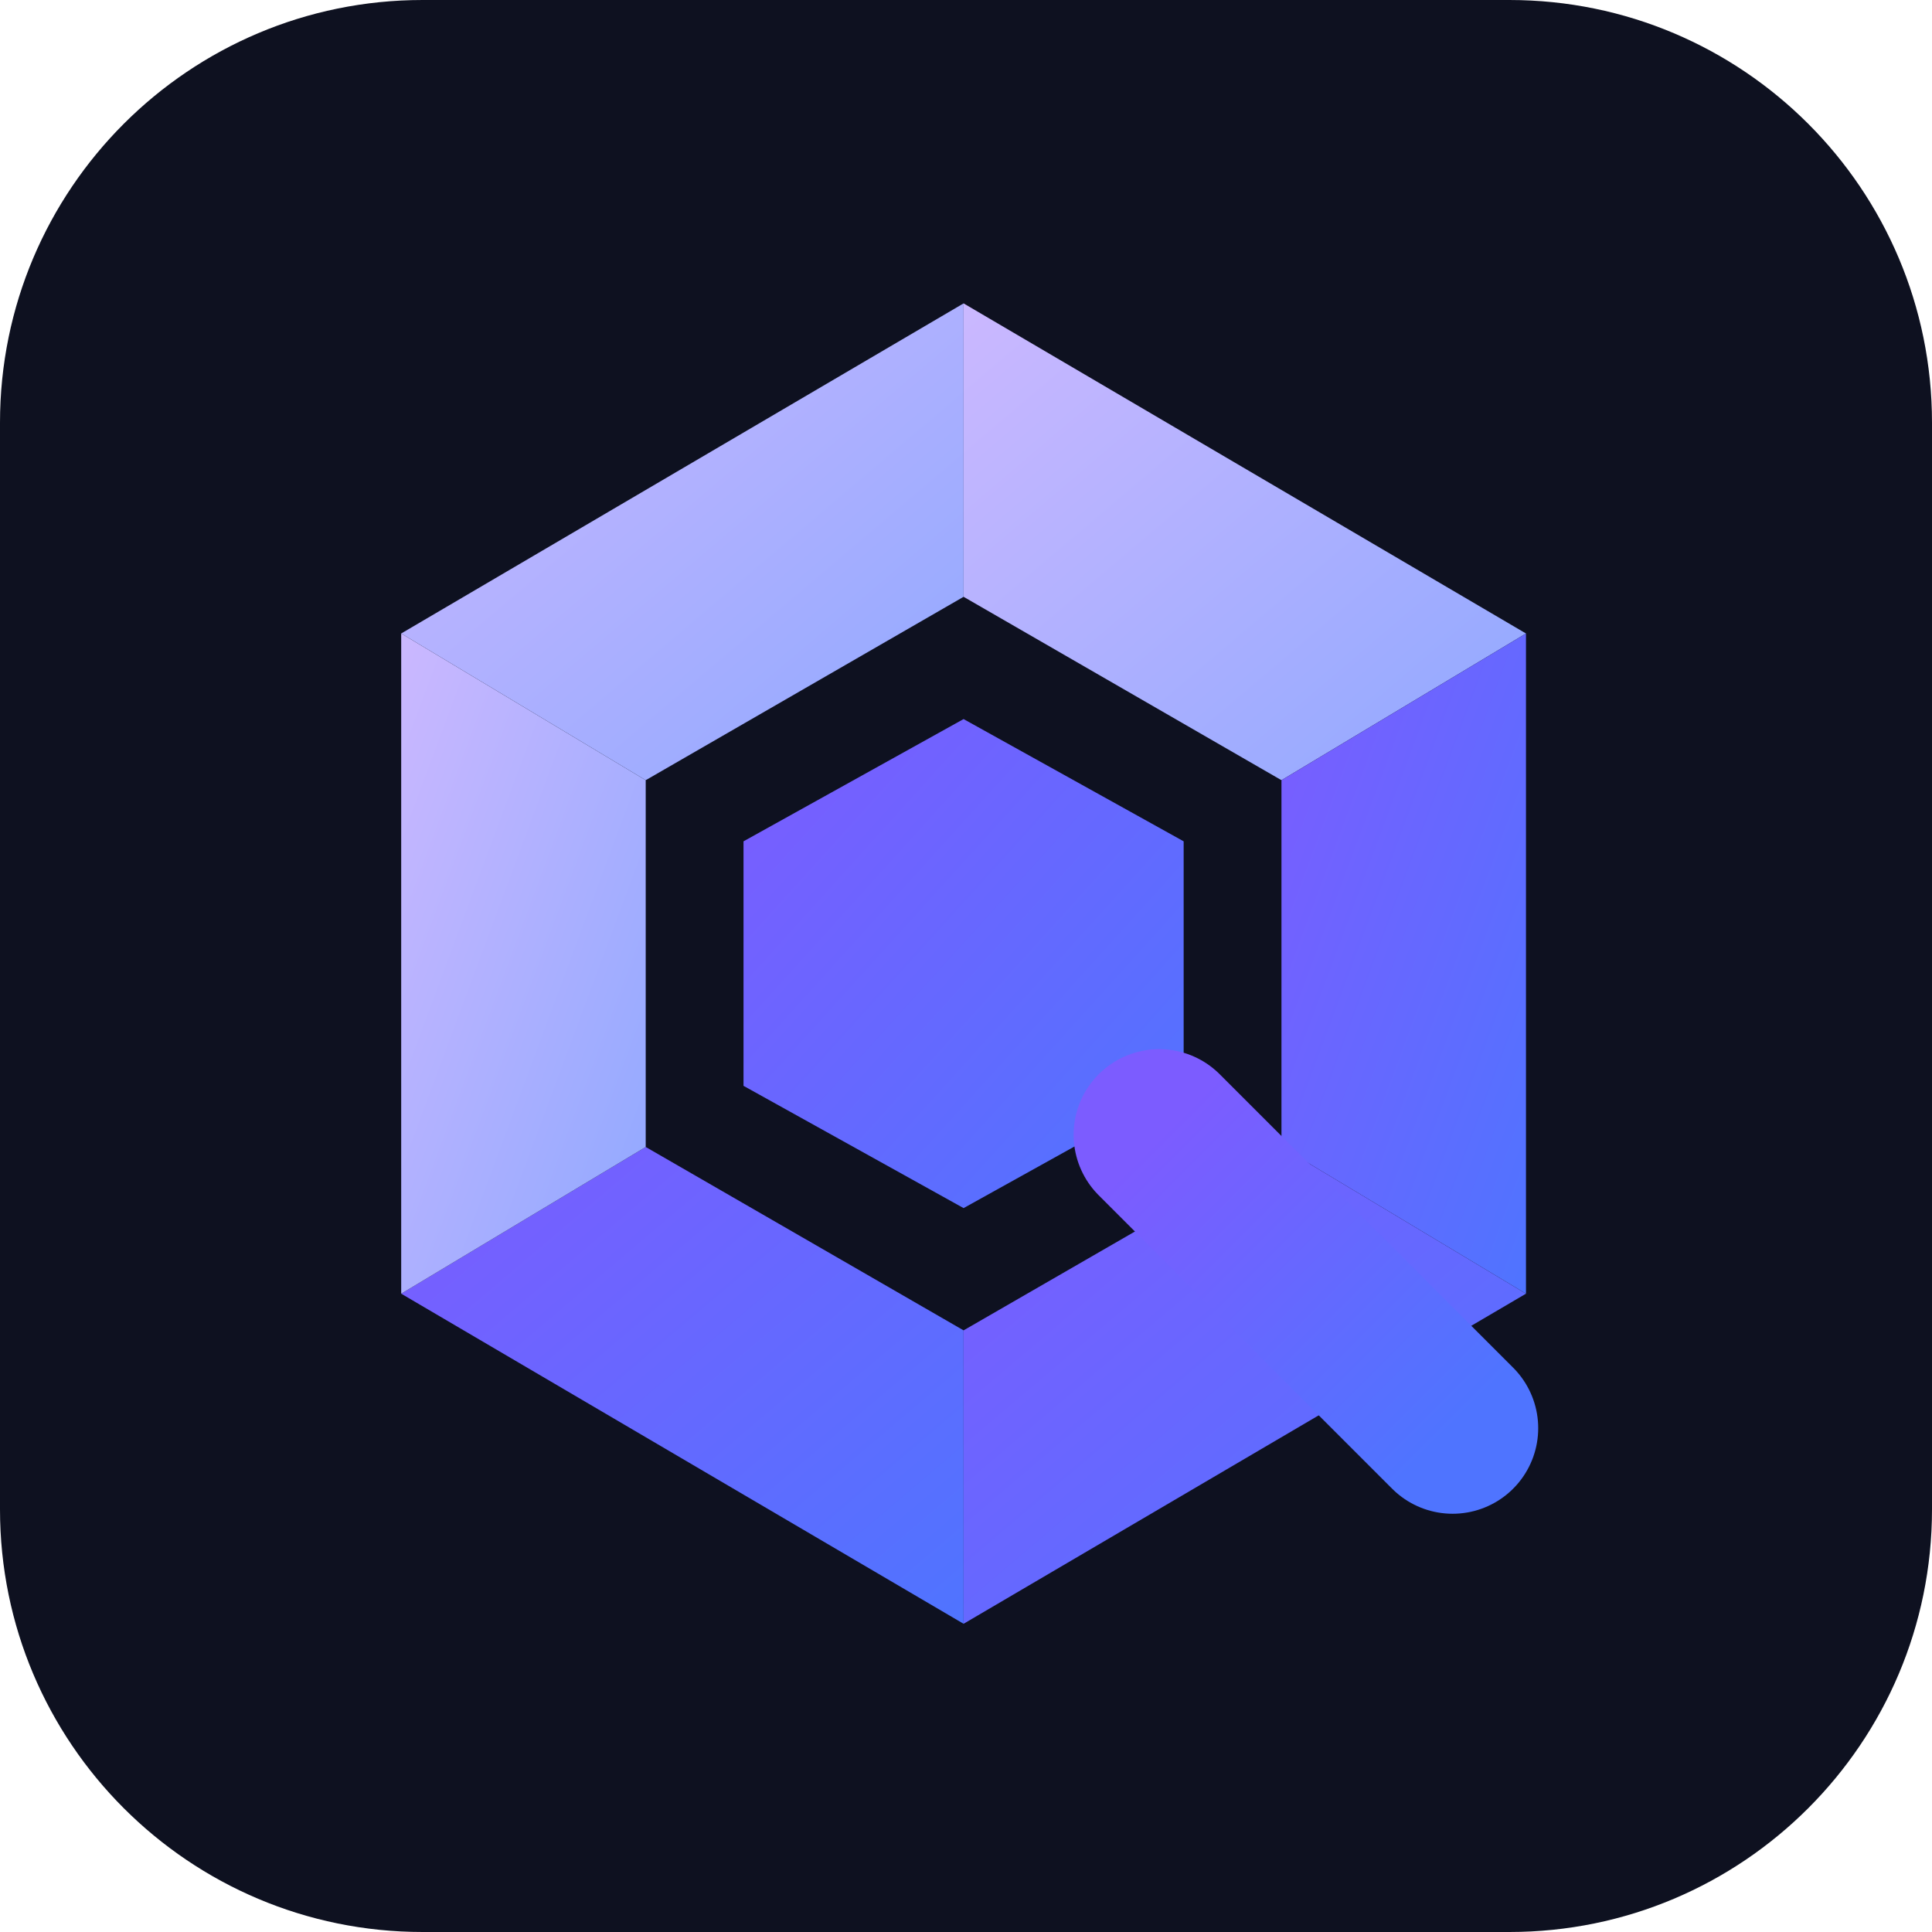
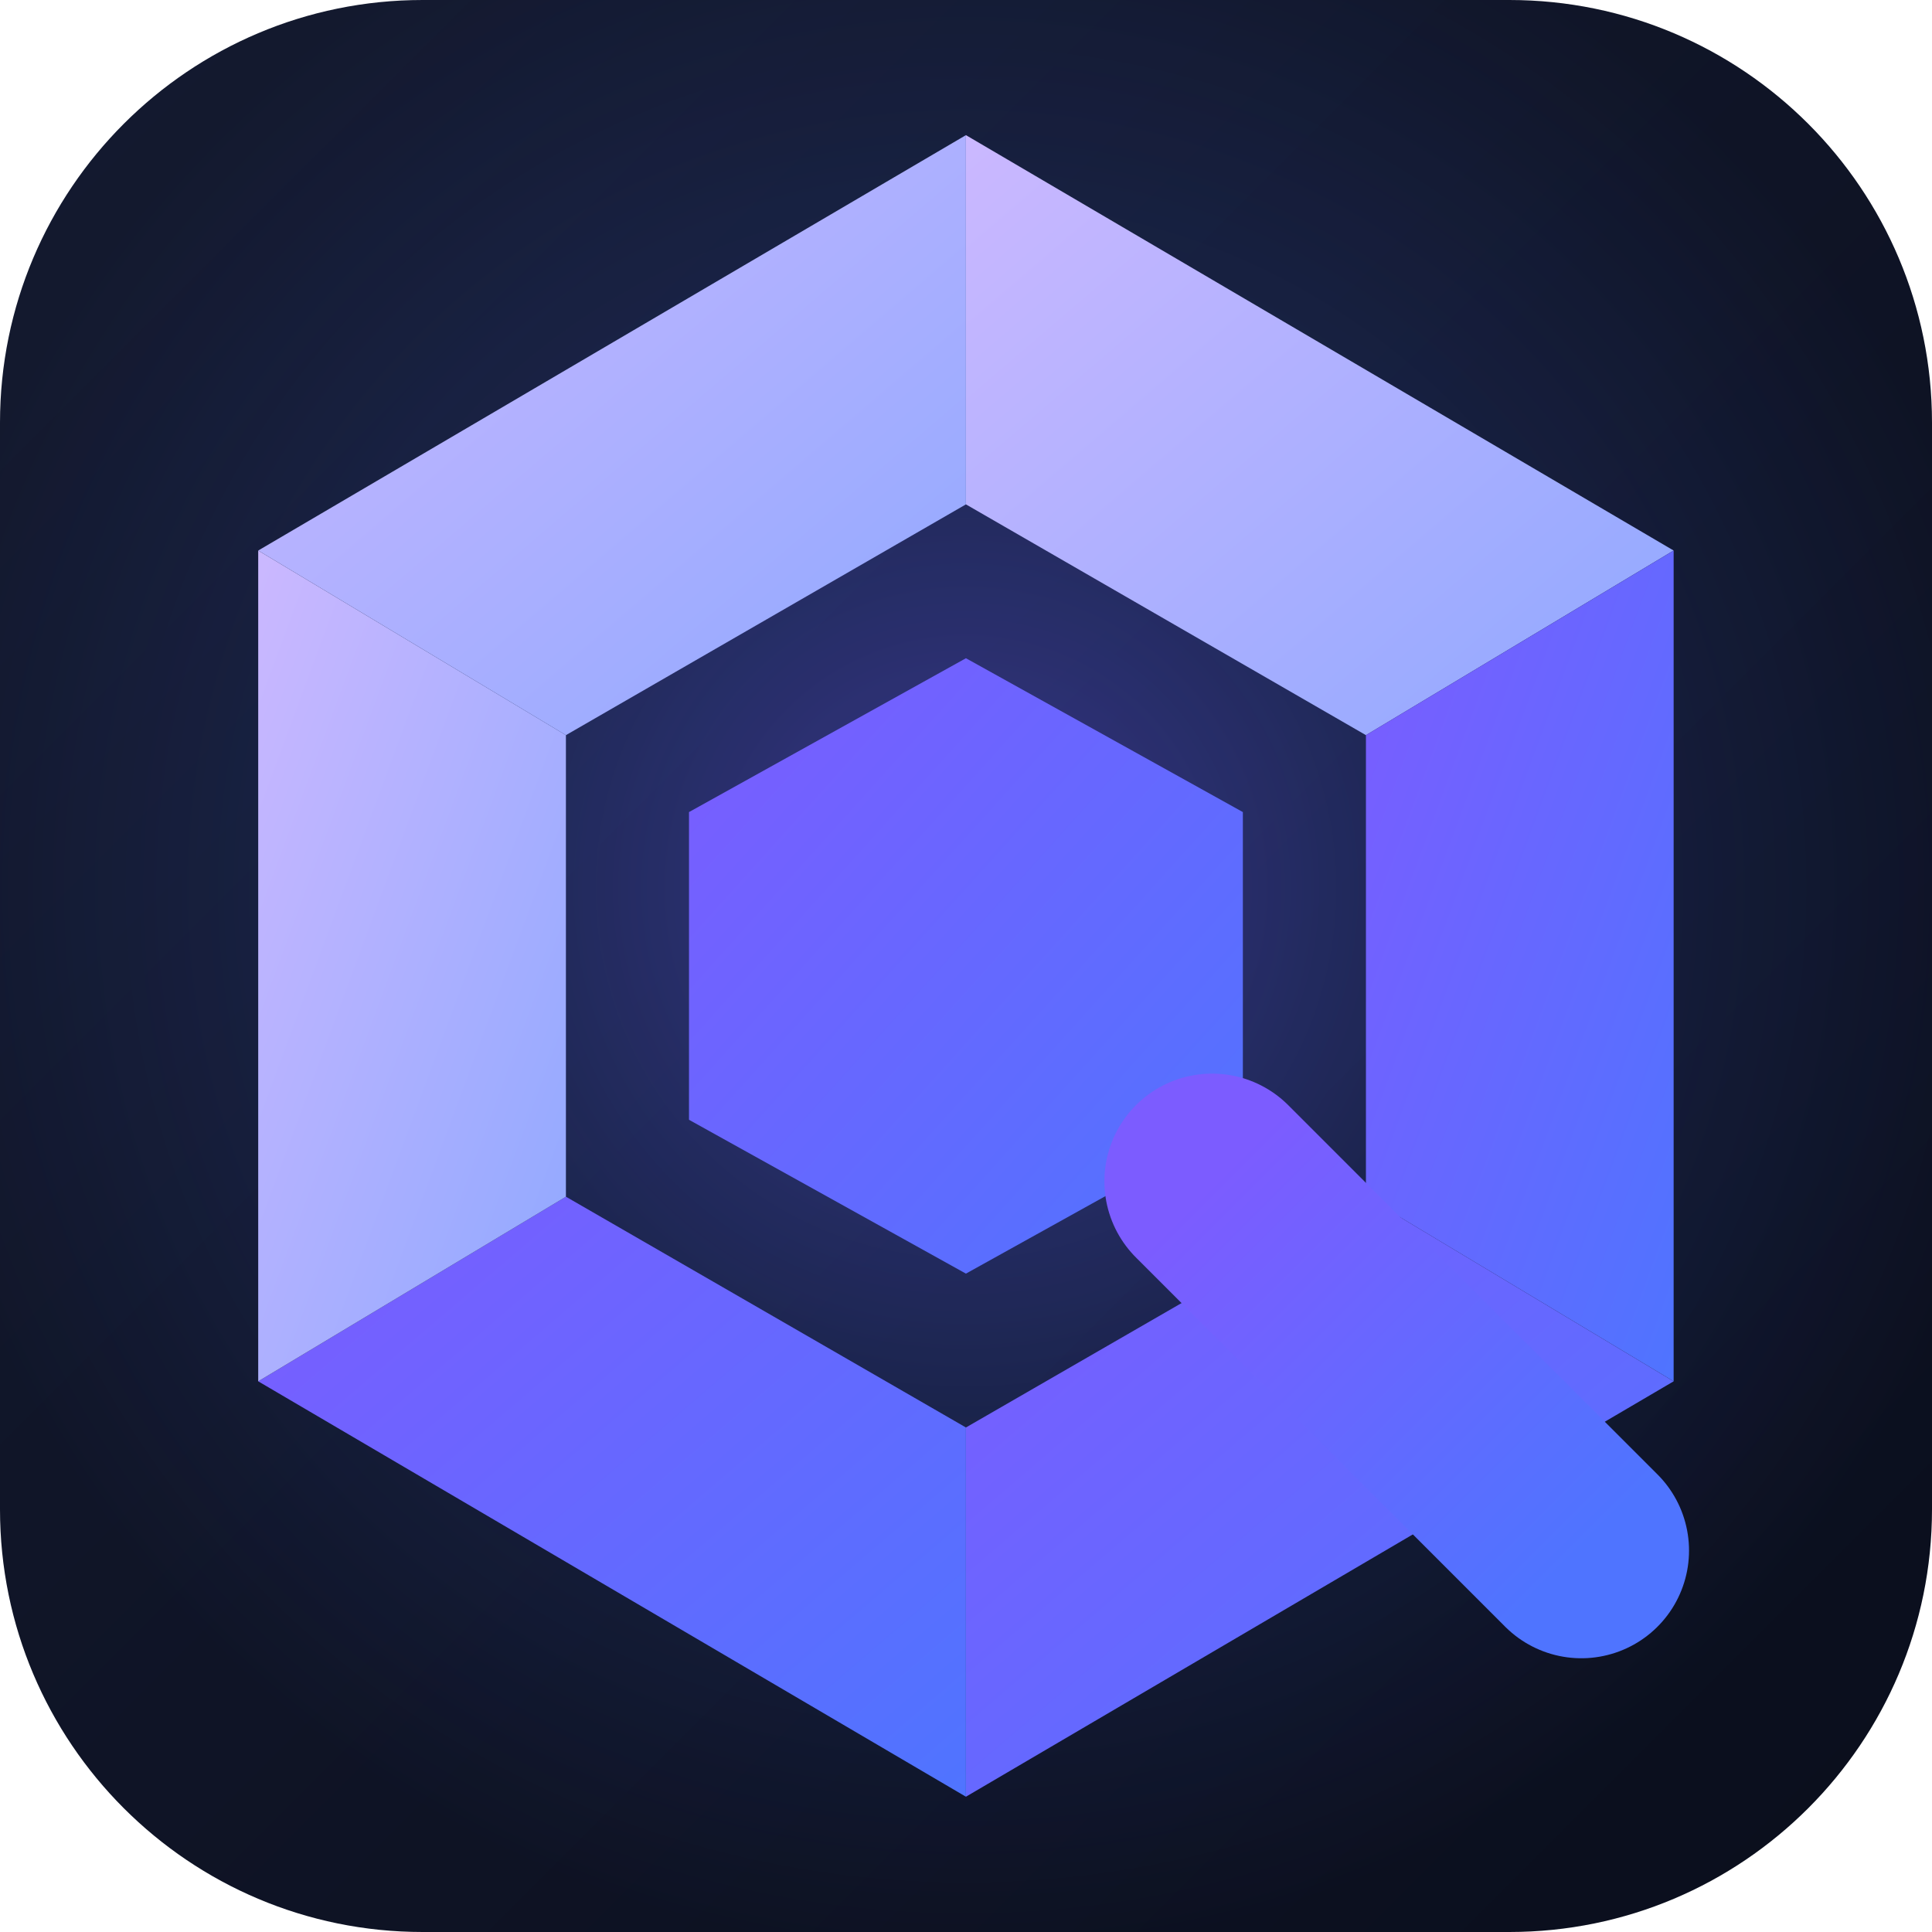
- <svg xmlns="http://www.w3.org/2000/svg" viewBox="0 0 64 64">
-   <rect width="64" height="64" rx="14" fill="#0e1120" />
-   <g transform="translate(6,6) scale(0.81)">
+ <svg xmlns="http://www.w3.org/2000/svg" width="64" height="64" viewBox="0 0 64 64">
+   <defs>
+     <linearGradient id="bg" x1="0" y1="0" x2="1" y2="1">
+       <stop offset="0" stop-color="#141a30" />
+       <stop offset="1" stop-color="#0a0e1c" />
+     </linearGradient>
+     <radialGradient id="glow" cx="0.5" cy="0.46" r="0.55">
+       <stop offset="0" stop-color="#6a5cff" stop-opacity="0.45" />
+       <stop offset="0.6" stop-color="#4f74ff" stop-opacity="0.12" />
+       <stop offset="1" stop-color="#4f74ff" stop-opacity="0" />
+     </radialGradient>
+   </defs>
+   <rect width="64" height="64" rx="14" fill="url(#bg)" />
+   <rect width="64" height="64" rx="14" fill="url(#glow)" />
+   <g transform="translate(-0.62,-0.62) scale(1.0193)">
    <defs>
      <linearGradient id="a" x1="0" y1="0" x2="1" y2="1">
        <stop offset="0" stop-color="#cbb8ff" />
        <stop offset="1" stop-color="#8fa8ff" />
      </linearGradient>
      <linearGradient id="b" x1="0" y1="0" x2="1" y2="1">
        <stop offset="0" stop-color="#7c5cff" />
        <stop offset="1" stop-color="#4f74ff" />
      </linearGradient>
    </defs>
    <polygon points="32,5 55,18.5 45,24.5 32,17" fill="url(#a)" />
    <polygon points="55,18.5 55,45.5 45,39.5 45,24.5" fill="url(#b)" />
    <polygon points="55,45.5 32,59 32,47 45,39.5" fill="url(#b)" />
    <polygon points="32,59 9,45.5 19,39.5 32,47" fill="url(#b)" />
    <polygon points="9,45.5 9,18.5 19,24.5 19,39.5" fill="url(#a)" />
    <polygon points="9,18.5 32,5 32,17 19,24.5" fill="url(#a)" />
    <polygon points="32,22 41,27 41,37 32,42 23,37 23,27" fill="url(#b)" />
    <path stroke="url(#b)" stroke-width="7" stroke-linecap="round" fill="none" d="M40 39 L52 51" />
  </g>
</svg>
